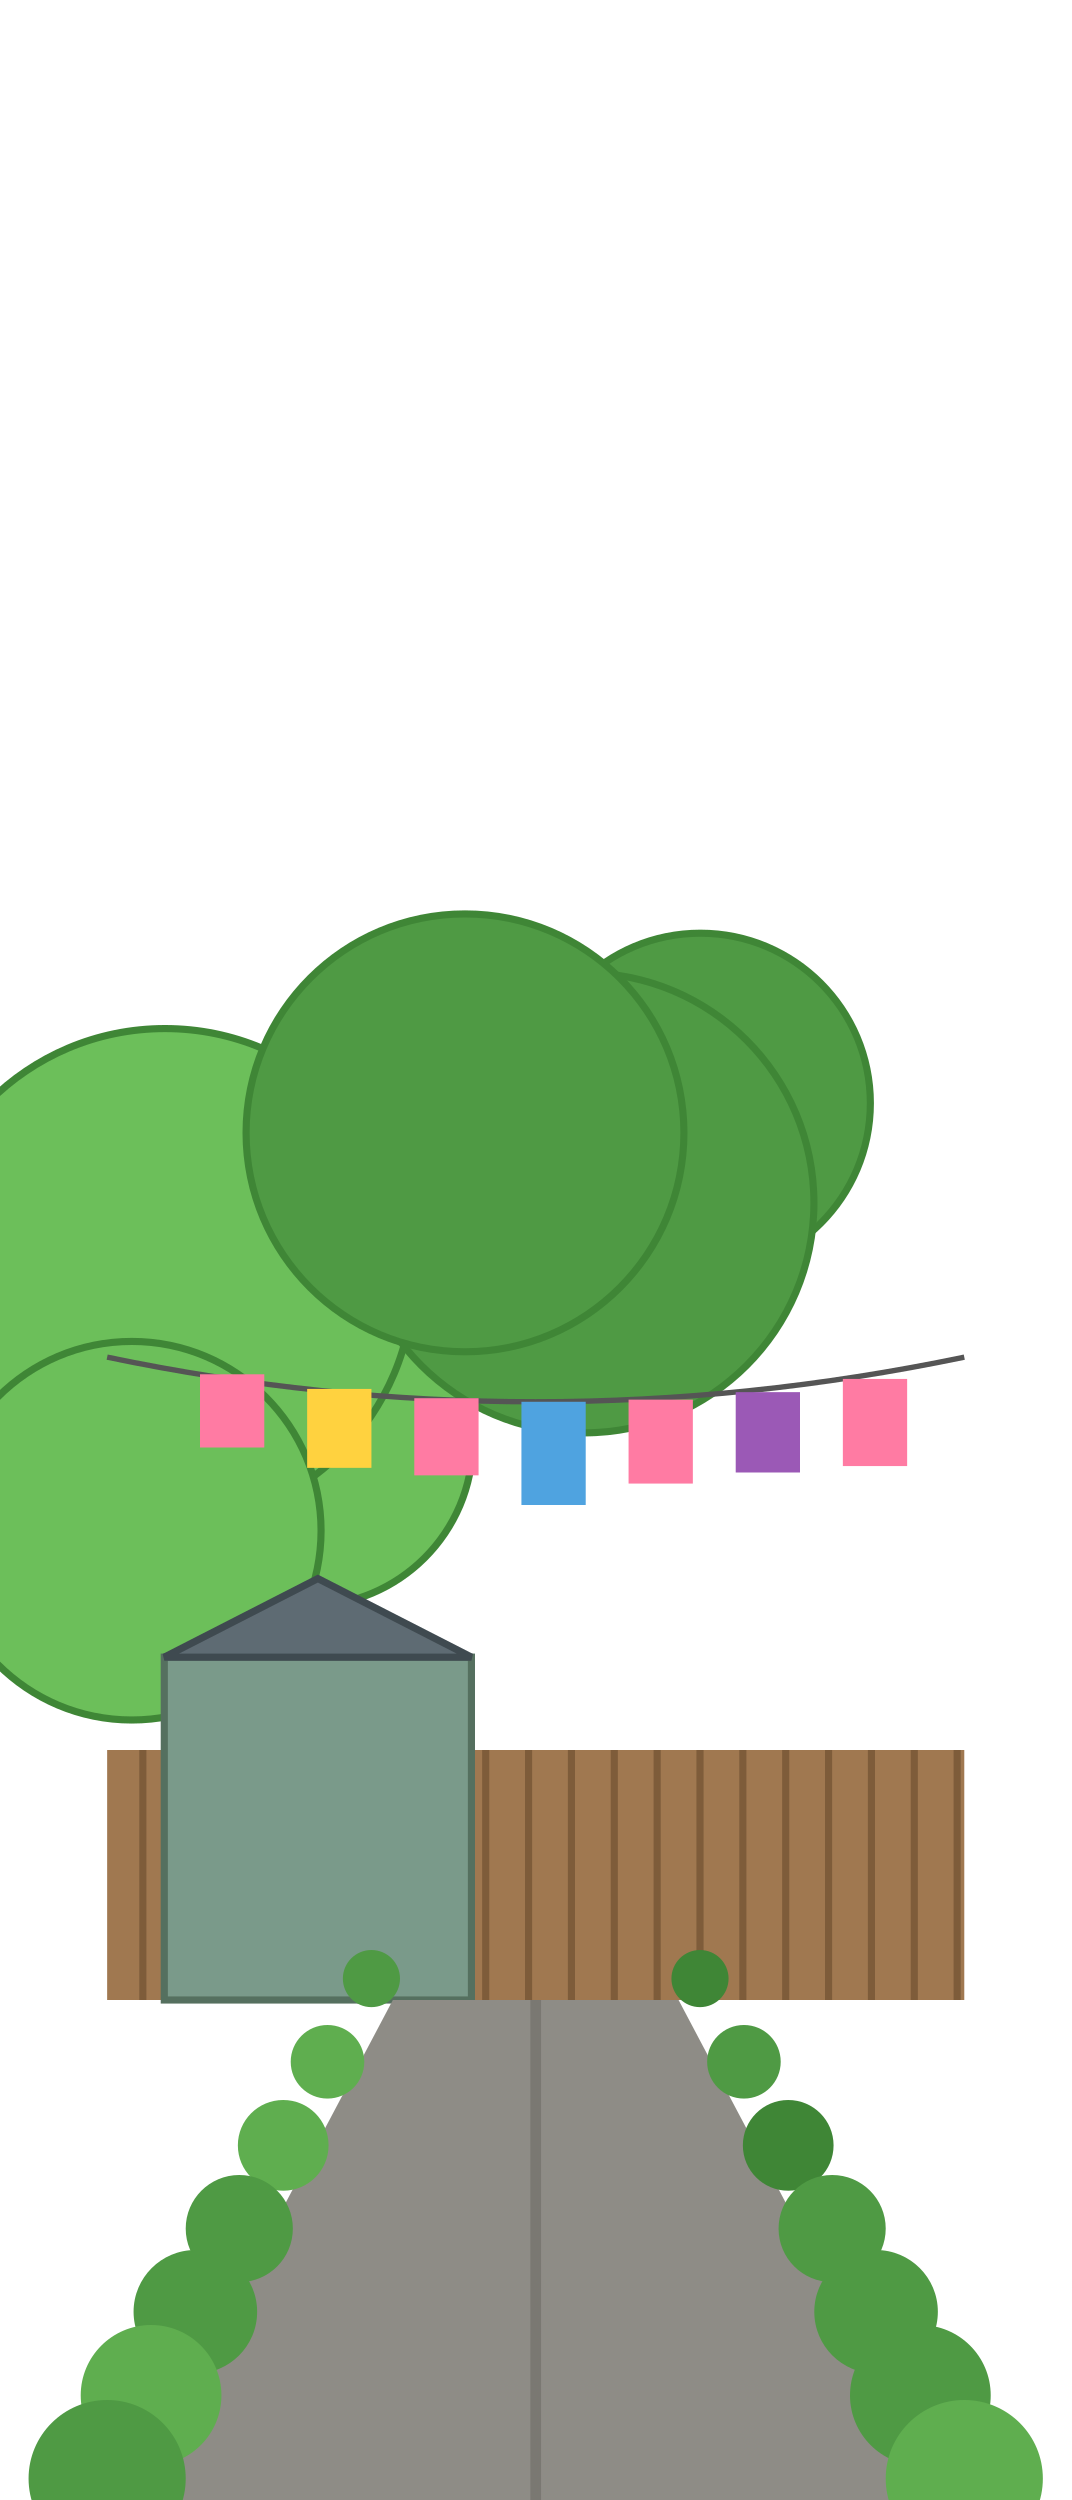
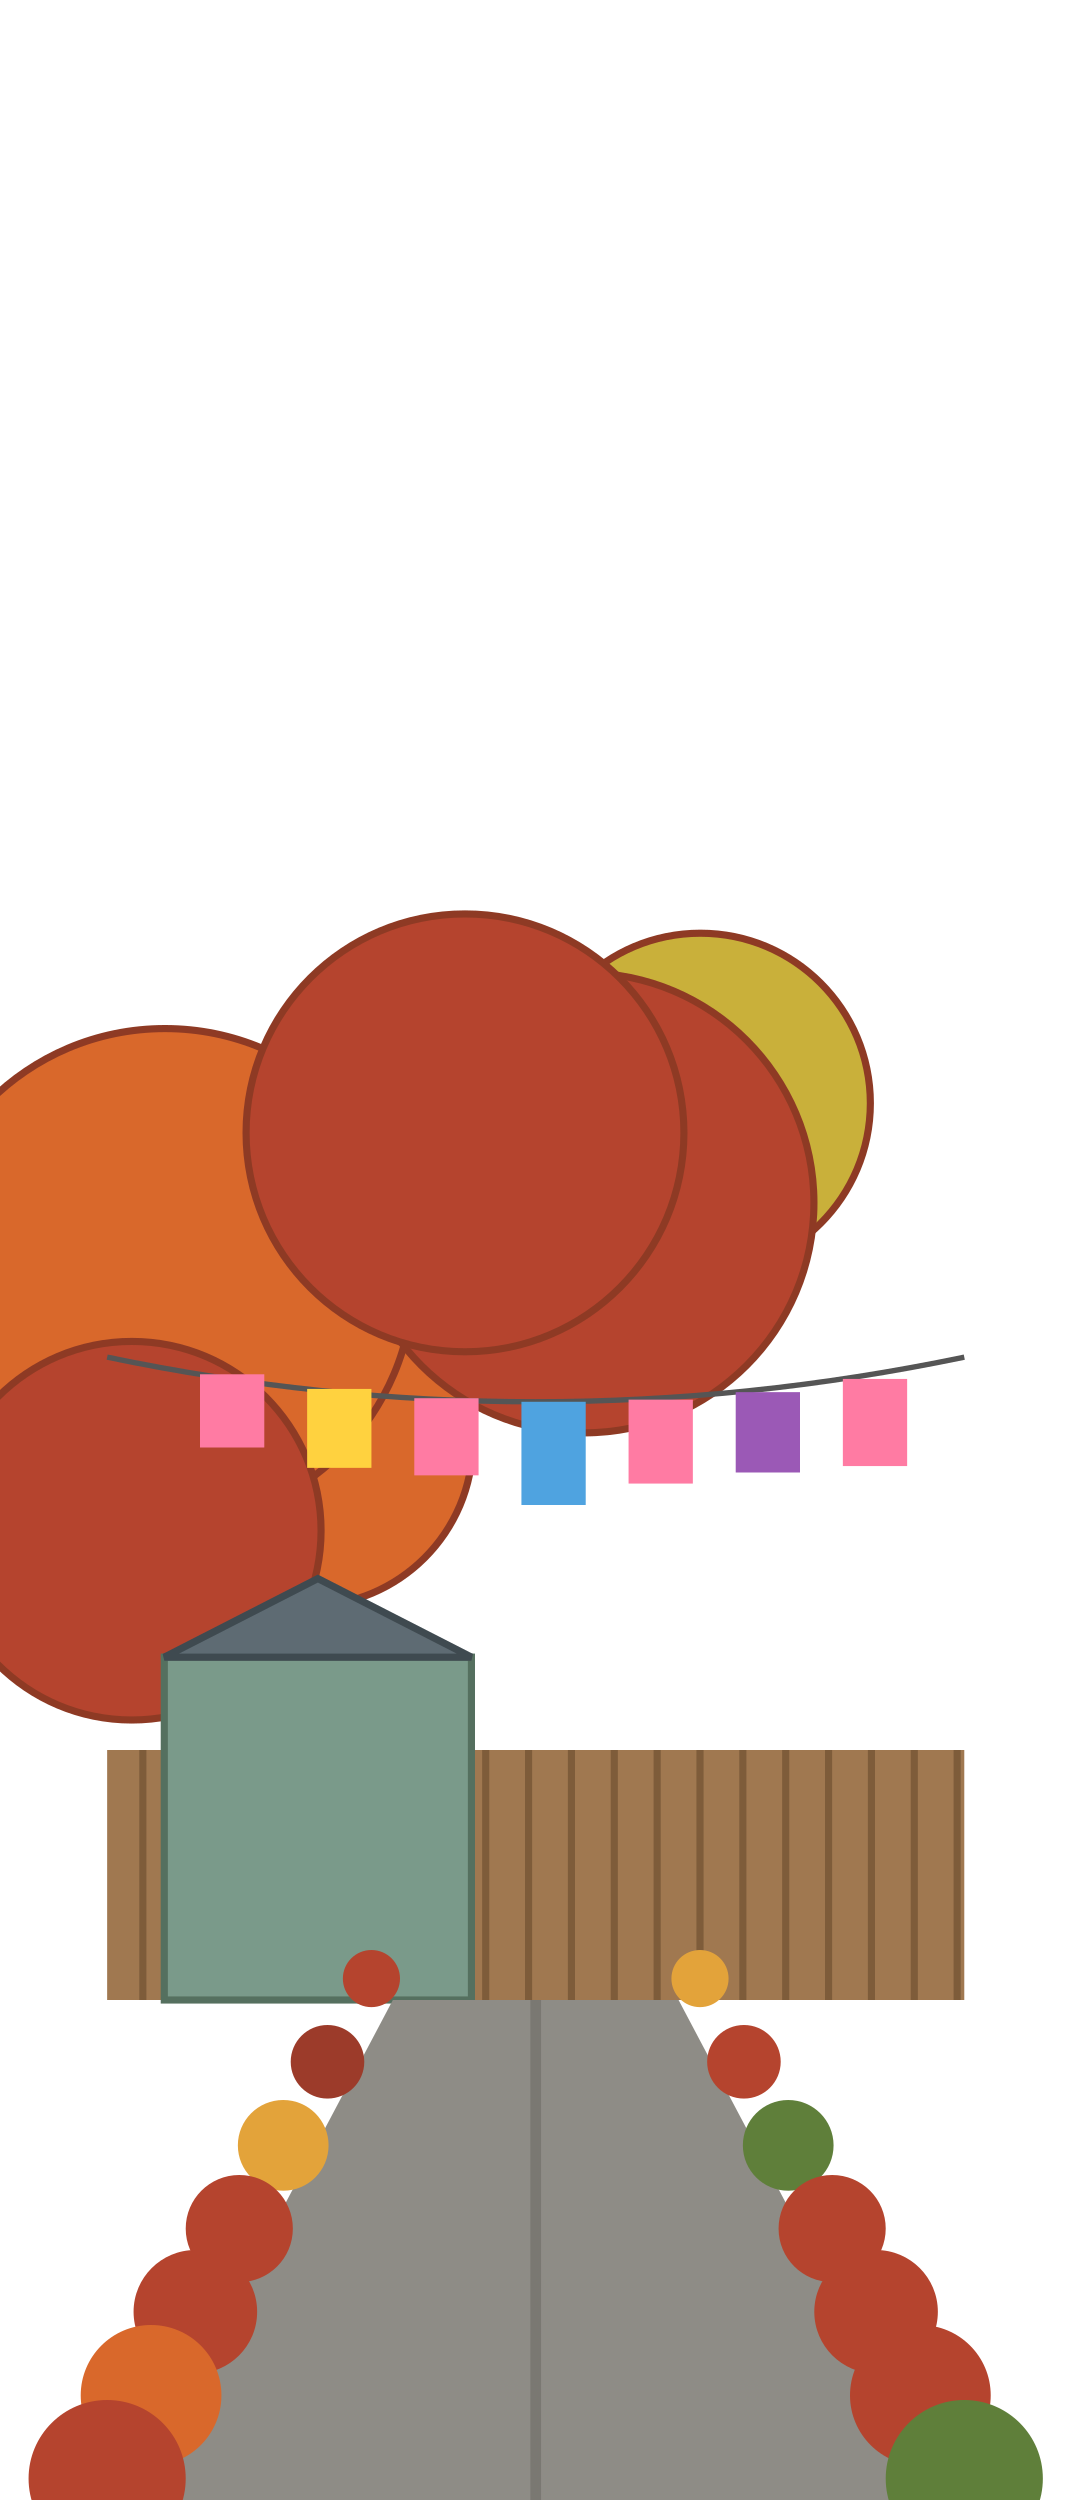
<svg xmlns="http://www.w3.org/2000/svg" width="300.0" height="700.0" viewBox="0 0 300.0 700.0">
  <defs>
    <linearGradient id="glass" x1="0" y1="0" x2="0" y2="1">
      <stop offset="0" stop-color="#C4E0EC" />
      <stop offset="1" stop-color="#557A90" />
    </linearGradient>
    <linearGradient id="shade" x1="0" y1="0" x2="0" y2="1">
      <stop offset="0" stop-color="#FFFFFF" stop-opacity="0.1" />
      <stop offset="1" stop-color="#000000" stop-opacity="0.16" />
    </linearGradient>
    <radialGradient id="glow">
      <stop offset="0" stop-color="#FFE9A8" stop-opacity="0.75" />
      <stop offset="1" stop-color="#FFE9A8" stop-opacity="0" />
    </radialGradient>
+     <linearGradient id="warm" x1="0" y1="0" x2="0" y2="1">
+       <stop offset="0" stop-color="#FFE7B5" />
+       <stop offset="1" stop-color="#D98E4A" />
+     </linearGradient>
+     <radialGradient id="pumpkin_glow">
+       <stop offset="0" stop-color="#FFB347" stop-opacity="0.6" />
+       <stop offset="1" stop-color="#FFB347" stop-opacity="0" />
+     </radialGradient>
  </defs>
-   <circle cx="34.7" cy="380.2" r="59.0" fill="#4F9A44" stroke="#3F8636" stroke-width="2.0" />
-   <circle cx="86.3" cy="403.6" r="46.1" fill="#6CBF5A" stroke="#3F8636" stroke-width="2.0" />
-   <circle cx="46.2" cy="357.6" r="69.6" fill="#6CBF5A" stroke="#3F8636" stroke-width="2.0" />
-   <circle cx="196.1" cy="308.9" r="47.6" fill="#4F9A44" stroke="#3F8636" stroke-width="2.0" />
-   <circle cx="36.9" cy="428.6" r="53.0" fill="#6CBF5A" stroke="#3F8636" stroke-width="2.0" />
-   <circle cx="163.5" cy="336.8" r="64.4" fill="#4F9A44" stroke="#3F8636" stroke-width="2.0" />
-   <circle cx="130.2" cy="317.2" r="61.3" fill="#4F9A44" stroke="#3F8636" stroke-width="2.0" />
+   <circle cx="34.7" cy="380.2" r="59.0" fill="#C9B03A" stroke="#8E3A24" stroke-width="2.0" />
+   <circle cx="86.3" cy="403.6" r="46.1" fill="#D9682B" stroke="#8E3A24" stroke-width="2.0" />
+   <circle cx="46.2" cy="357.6" r="69.6" fill="#D9682B" stroke="#8E3A24" stroke-width="2.0" />
+   <circle cx="196.1" cy="308.9" r="47.6" fill="#C9B03A" stroke="#8E3A24" stroke-width="2.0" />
+   <circle cx="36.9" cy="428.6" r="53.0" fill="#B5442E" stroke="#8E3A24" stroke-width="2.0" />
+   <circle cx="163.5" cy="336.8" r="64.4" fill="#B5442E" stroke="#8E3A24" stroke-width="2.0" />
+   <circle cx="130.2" cy="317.2" r="61.3" fill="#B5442E" stroke="#8E3A24" stroke-width="2.0" />
  <path d="M30.0 380 Q150.0 405 270.0 380" fill="none" stroke="#555555" stroke-width="1.5" />
  <rect x="56.0" y="384.8" width="18.0" height="20.5" fill="#FF7BA3" />
  <rect x="86.0" y="388.9" width="18.0" height="22.1" fill="#FFD23F" />
  <rect x="116.0" y="391.5" width="18.0" height="21.6" fill="#FF7BA3" />
  <rect x="146.0" y="392.5" width="18.0" height="28.9" fill="#4FA3E0" />
  <rect x="176.0" y="391.9" width="18.0" height="23.5" fill="#FF7BA3" />
  <rect x="206.0" y="389.8" width="18.0" height="22.5" fill="#9B59B6" />
  <rect x="236.0" y="386.1" width="18.0" height="24.4" fill="#FF7BA3" />
  <rect x="30.0" y="490.0" width="240.0" height="70.0" fill="#A07850" />
  <path d="M40.0 490.0 V560.0" fill="none" stroke="#7E5C3A" stroke-width="2.0" />
  <path d="M52.0 490.0 V560.0" fill="none" stroke="#7E5C3A" stroke-width="2.0" />
  <path d="M64.0 490.0 V560.0" fill="none" stroke="#7E5C3A" stroke-width="2.0" />
  <path d="M76.0 490.0 V560.0" fill="none" stroke="#7E5C3A" stroke-width="2.0" />
  <path d="M88.0 490.0 V560.0" fill="none" stroke="#7E5C3A" stroke-width="2.0" />
  <path d="M100.0 490.0 V560.0" fill="none" stroke="#7E5C3A" stroke-width="2.0" />
  <path d="M112.0 490.0 V560.0" fill="none" stroke="#7E5C3A" stroke-width="2.0" />
  <path d="M124.0 490.0 V560.0" fill="none" stroke="#7E5C3A" stroke-width="2.0" />
  <path d="M136.0 490.0 V560.0" fill="none" stroke="#7E5C3A" stroke-width="2.0" />
  <path d="M148.0 490.0 V560.0" fill="none" stroke="#7E5C3A" stroke-width="2.0" />
  <path d="M160.0 490.0 V560.0" fill="none" stroke="#7E5C3A" stroke-width="2.0" />
  <path d="M172.0 490.0 V560.0" fill="none" stroke="#7E5C3A" stroke-width="2.0" />
  <path d="M184.0 490.0 V560.0" fill="none" stroke="#7E5C3A" stroke-width="2.0" />
  <path d="M196.0 490.0 V560.0" fill="none" stroke="#7E5C3A" stroke-width="2.0" />
  <path d="M208.0 490.0 V560.0" fill="none" stroke="#7E5C3A" stroke-width="2.0" />
  <path d="M220.0 490.0 V560.0" fill="none" stroke="#7E5C3A" stroke-width="2.0" />
  <path d="M232.0 490.0 V560.0" fill="none" stroke="#7E5C3A" stroke-width="2.0" />
  <path d="M244.0 490.0 V560.0" fill="none" stroke="#7E5C3A" stroke-width="2.0" />
  <path d="M256.0 490.0 V560.0" fill="none" stroke="#7E5C3A" stroke-width="2.0" />
  <path d="M268.0 490.0 V560.0" fill="none" stroke="#7E5C3A" stroke-width="2.0" />
  <rect x="46.0" y="464.0" width="86.0" height="96.0" fill="#7A9A8A" stroke="#55705F" stroke-width="2.0" />
  <path d="M46.0 464.0 l43 -22 l43 22 z" fill="#5E6B73" stroke="#3F4A50" stroke-width="2.0" />
  <path d="M36.0 700.0 L110.0 560.0 L190.0 560.0 L264.0 700.0 Z" fill="#8E8C86" />
  <path d="M150.0 700.0 L150.0 560.0" fill="none" stroke="#7A7872" stroke-width="3.0" />
-   <circle cx="104.0" cy="554.0" r="8.0" fill="#4F9A44" />
-   <circle cx="91.7" cy="577.3" r="10.3" fill="#5FAE4F" />
-   <circle cx="79.3" cy="600.7" r="12.7" fill="#5FAE4F" />
-   <circle cx="67.0" cy="624.0" r="15.0" fill="#4F9A44" />
-   <circle cx="54.7" cy="647.3" r="17.3" fill="#4F9A44" />
-   <circle cx="42.3" cy="670.7" r="19.7" fill="#5FAE4F" />
-   <circle cx="30.0" cy="694.0" r="22.0" fill="#4F9A44" />
-   <circle cx="196.0" cy="554.0" r="8.0" fill="#3F8636" />
-   <circle cx="208.3" cy="577.3" r="10.3" fill="#4F9A44" />
-   <circle cx="220.7" cy="600.7" r="12.7" fill="#3F8636" />
-   <circle cx="233.0" cy="624.0" r="15.0" fill="#4F9A44" />
-   <circle cx="245.3" cy="647.3" r="17.3" fill="#4F9A44" />
-   <circle cx="257.7" cy="670.7" r="19.7" fill="#4F9A44" />
-   <circle cx="270.0" cy="694.0" r="22.0" fill="#5FAE4F" />
+   <circle cx="104.0" cy="554.0" r="8.0" fill="#B5442E" />
+   <circle cx="91.7" cy="577.3" r="10.3" fill="#9C3B2A" />
+   <circle cx="79.3" cy="600.7" r="12.7" fill="#E3A33A" />
+   <circle cx="67.0" cy="624.0" r="15.0" fill="#B5442E" />
+   <circle cx="54.7" cy="647.3" r="17.3" fill="#B5442E" />
+   <circle cx="42.3" cy="670.7" r="19.7" fill="#D9682B" />
+   <circle cx="30.0" cy="694.0" r="22.0" fill="#B5442E" />
+   <circle cx="196.0" cy="554.0" r="8.0" fill="#E3A33A" />
+   <circle cx="208.3" cy="577.3" r="10.3" fill="#B5442E" />
+   <circle cx="220.7" cy="600.7" r="12.7" fill="#5F7F3A" />
+   <circle cx="233.0" cy="624.0" r="15.0" fill="#B5442E" />
+   <circle cx="245.3" cy="647.3" r="17.3" fill="#B5442E" />
+   <circle cx="257.7" cy="670.7" r="19.7" fill="#B5442E" />
+   <circle cx="270.0" cy="694.0" r="22.0" fill="#5F7F3A" />
</svg>
